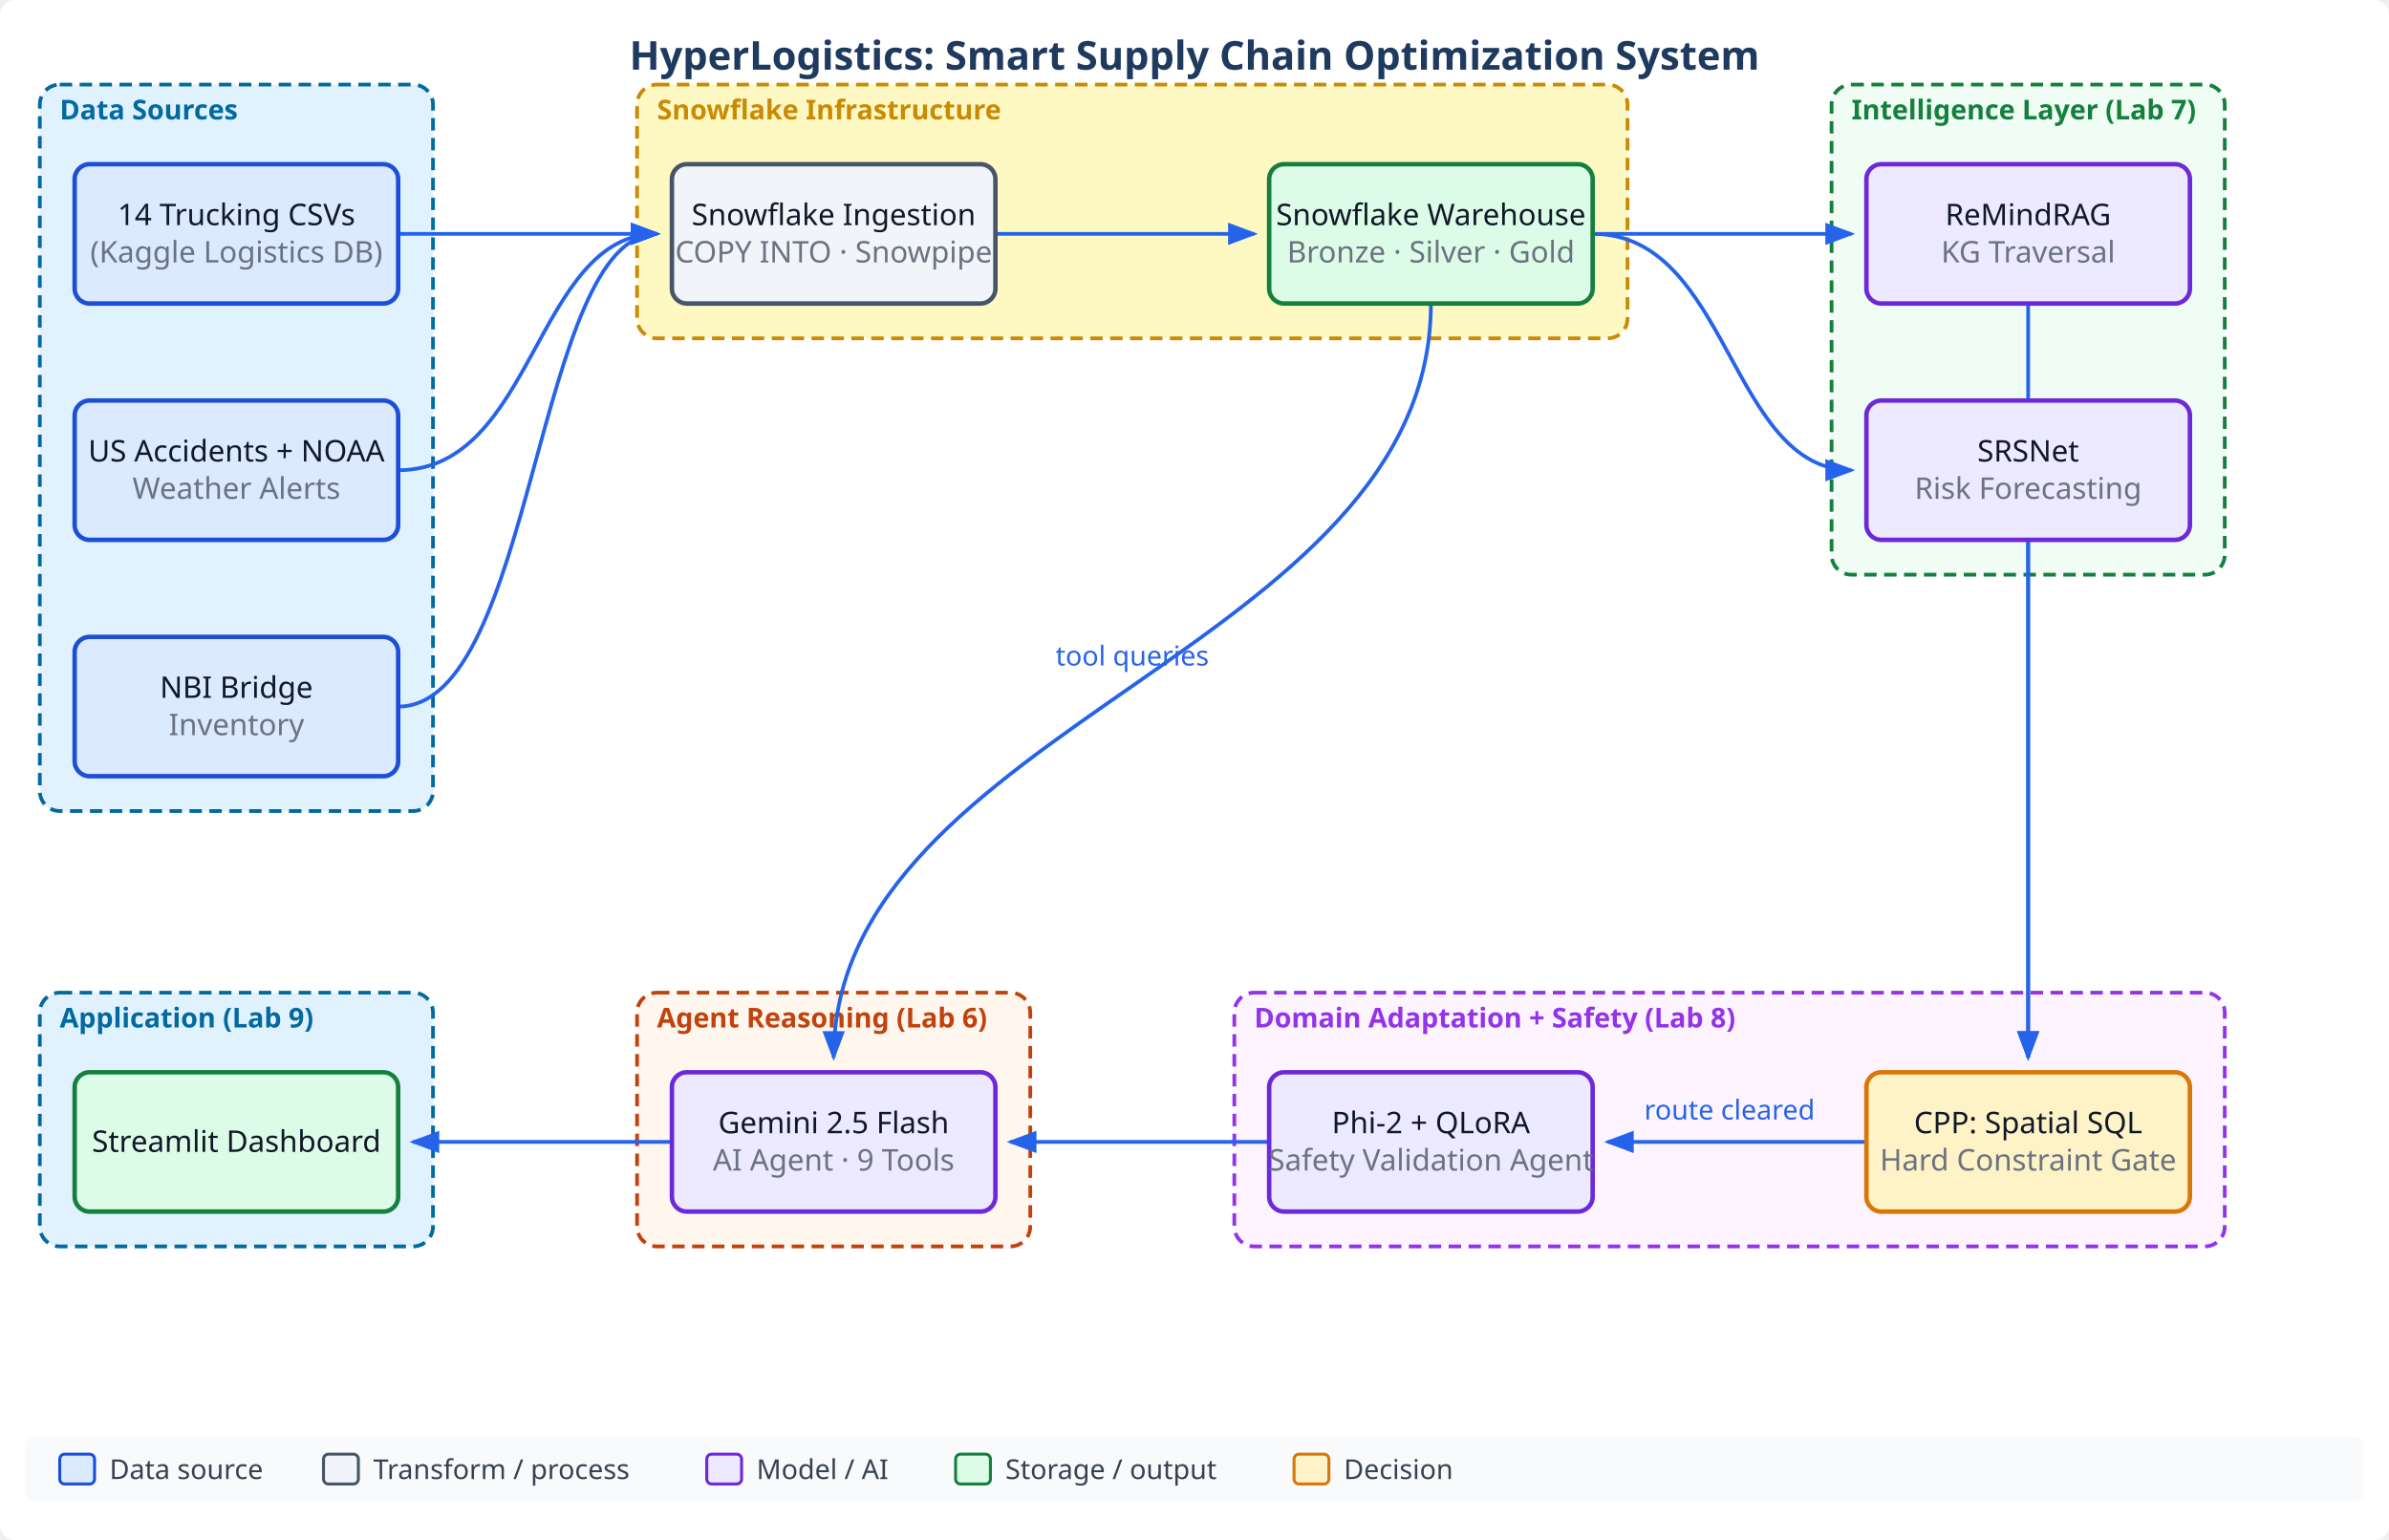
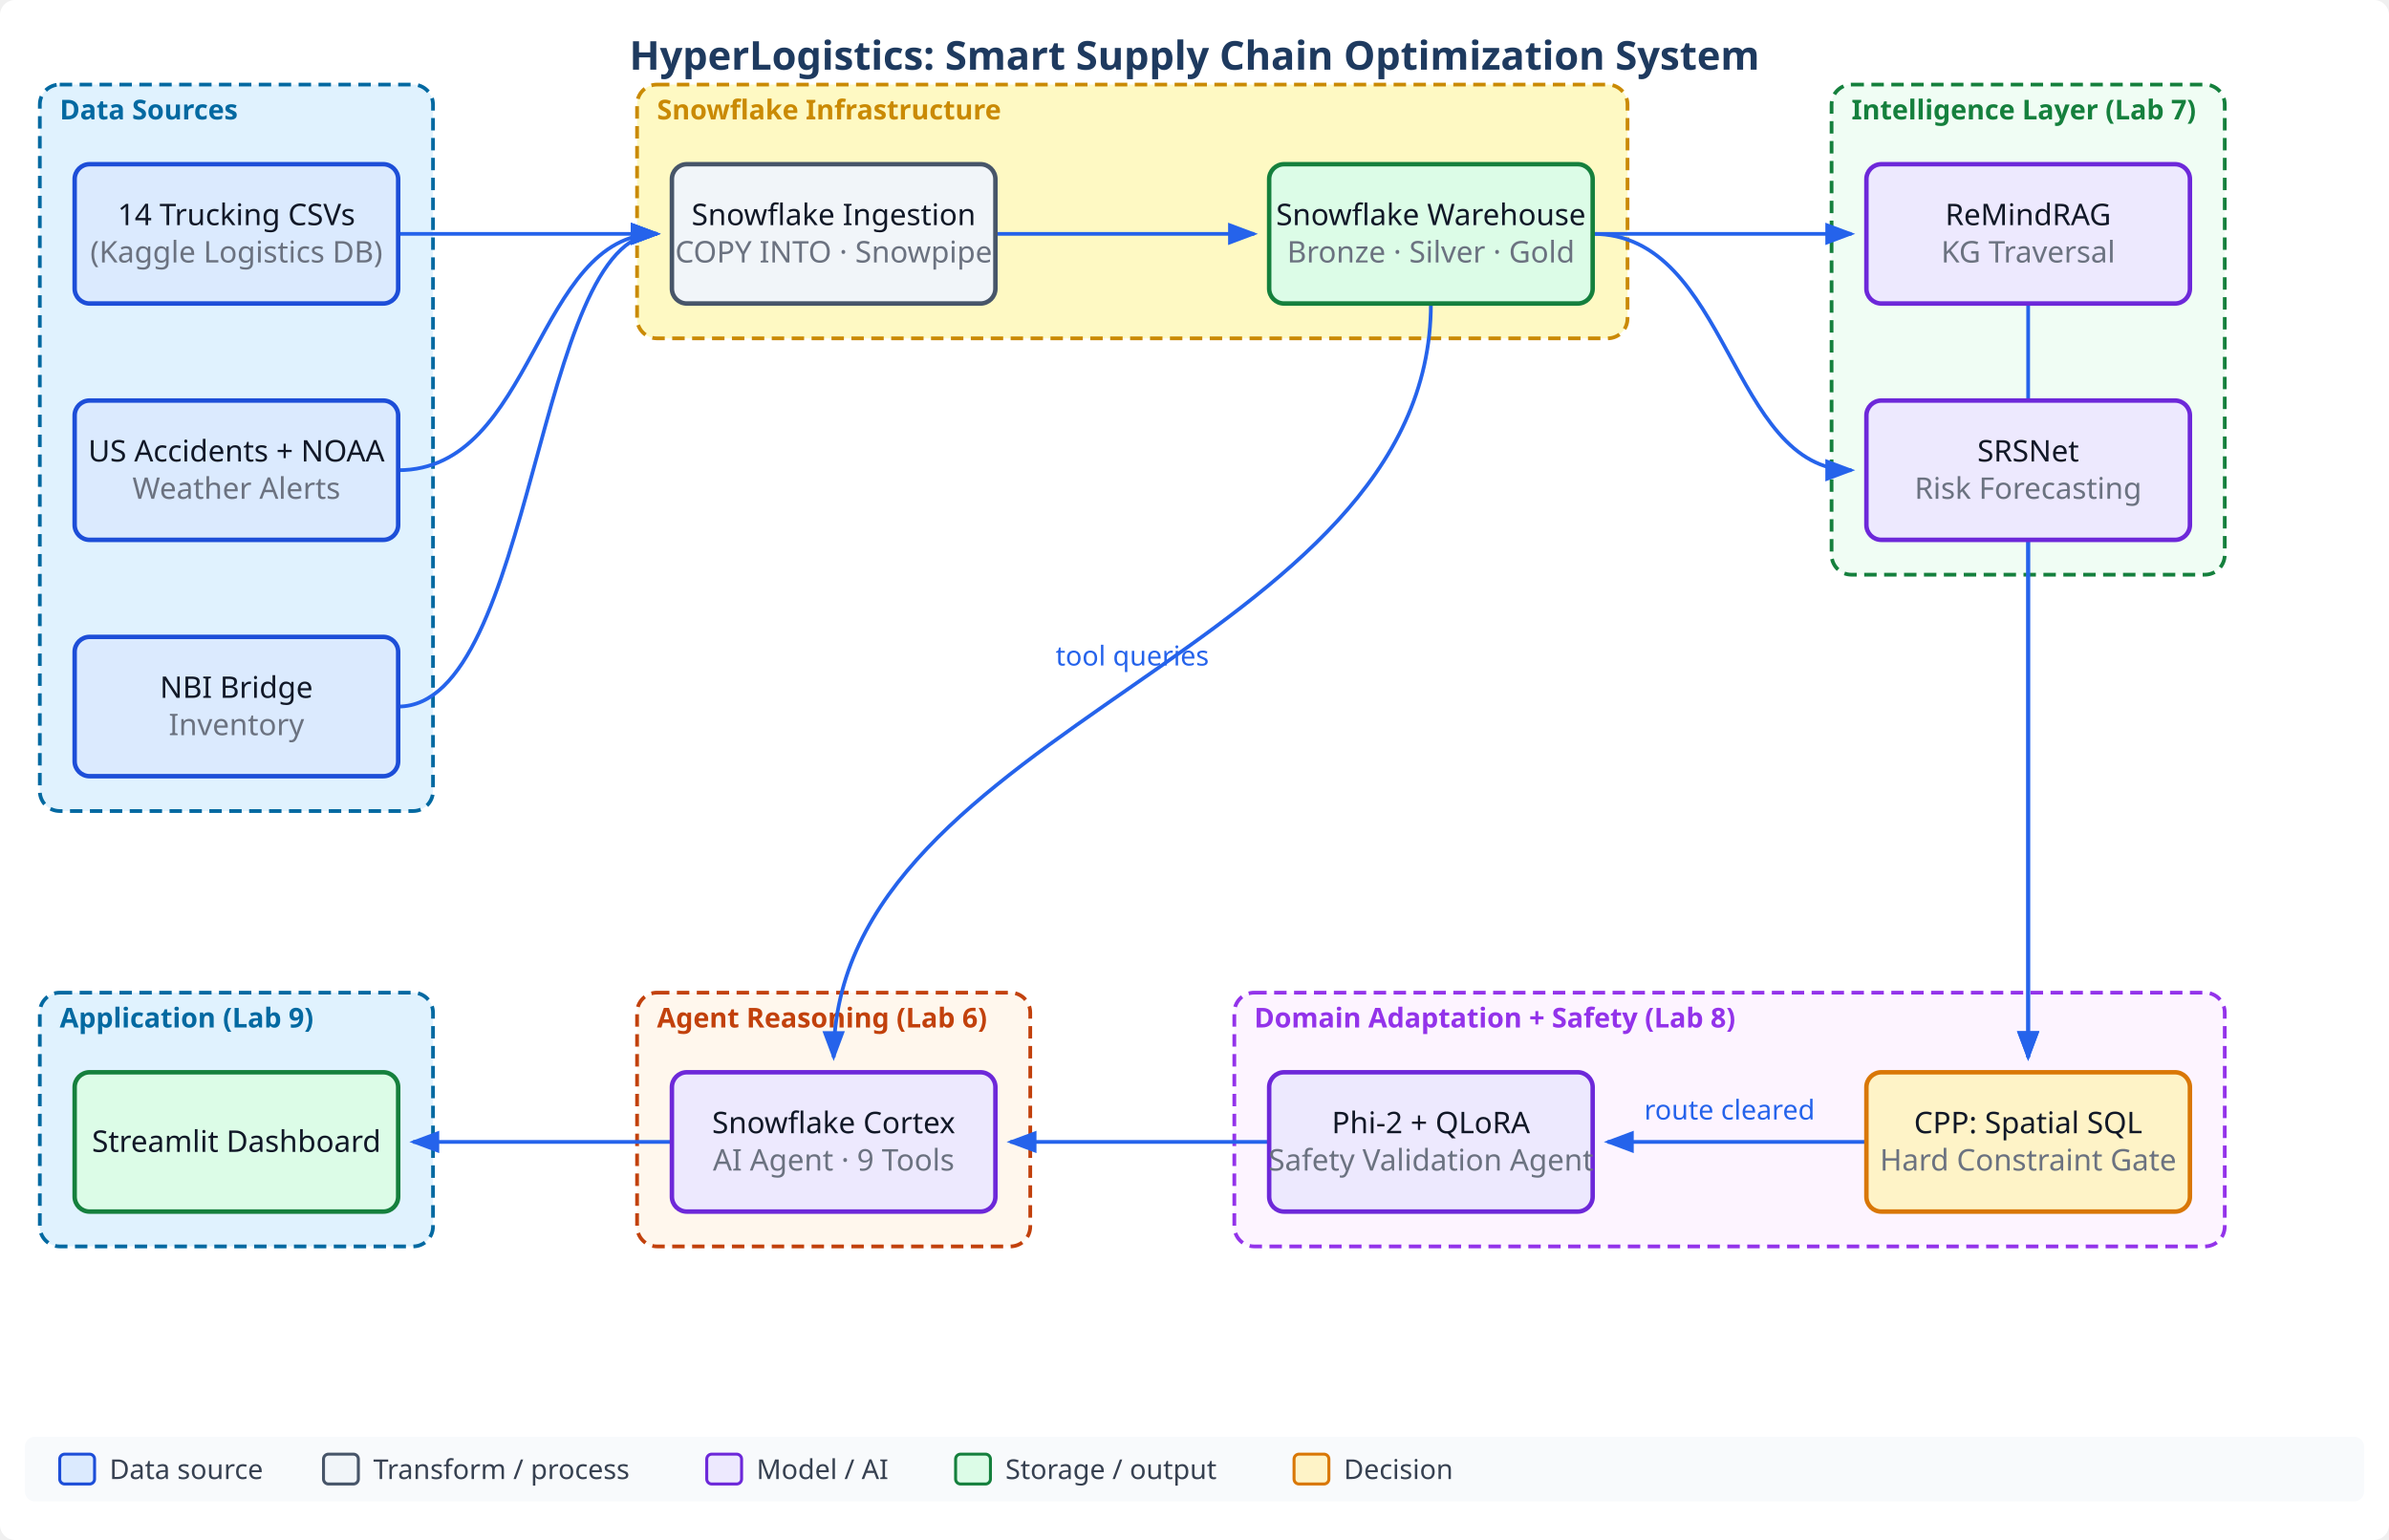
<svg xmlns="http://www.w3.org/2000/svg" width="960.0" height="619.0" viewBox="0 0 960.0 619.0">
  <defs>
</defs>
  <rect x="0" y="0" width="960.0" height="619.0" fill="#ffffff" rx="6" />
  <defs>
    <marker id="arr" markerWidth="8" markerHeight="6" refX="7" refY="3" orient="auto">
      <polygon points="0 0, 8 3, 0 6" fill="#2563eb" />
    </marker>
  </defs>
  <text x="480.0" y="28" font-size="16" text-anchor="middle" font-family="sans-serif" font-weight="bold" font-style="normal" fill="#1e3a5f">HyperLogistics: Smart Supply Chain Optimization System</text>
  <rect x="16.0" y="34.0" width="158.0" height="292.0" fill="#e0f2fe" rx="8" stroke="#0369a1" stroke-width="1.5" stroke-dasharray="5,3" />
  <text x="24.0" y="48.0" font-size="11" text-anchor="start" font-family="sans-serif" font-weight="bold" font-style="normal" fill="#0369a1">Data Sources</text>
  <rect x="256.0" y="34.0" width="398.0" height="102.0" fill="#fef9c3" rx="8" stroke="#ca8a04" stroke-width="1.5" stroke-dasharray="5,3" />
  <text x="264.0" y="48.0" font-size="11" text-anchor="start" font-family="sans-serif" font-weight="bold" font-style="normal" fill="#ca8a04">Snowflake Infrastructure</text>
  <rect x="736.0" y="34.0" width="158.0" height="197.0" fill="#f0fdf4" rx="8" stroke="#15803d" stroke-width="1.5" stroke-dasharray="5,3" />
  <text x="744.0" y="48.0" font-size="11" text-anchor="start" font-family="sans-serif" font-weight="bold" font-style="normal" fill="#15803d">Intelligence Layer  (Lab 7)</text>
  <rect x="496.0" y="399.0" width="398.0" height="102.0" fill="#fdf4ff" rx="8" stroke="#9333ea" stroke-width="1.5" stroke-dasharray="5,3" />
  <text x="504.0" y="413.0" font-size="11" text-anchor="start" font-family="sans-serif" font-weight="bold" font-style="normal" fill="#9333ea">Domain Adaptation + Safety  (Lab 8)</text>
  <rect x="256.0" y="399.0" width="158.0" height="102.0" fill="#fff7ed" rx="8" stroke="#c2410c" stroke-width="1.5" stroke-dasharray="5,3" />
  <text x="264.0" y="413.0" font-size="11" text-anchor="start" font-family="sans-serif" font-weight="bold" font-style="normal" fill="#c2410c">Agent Reasoning  (Lab 6)</text>
  <rect x="16.0" y="399.0" width="158.0" height="102.0" fill="#e0f2fe" rx="8" stroke="#0369a1" stroke-width="1.5" stroke-dasharray="5,3" />
  <text x="24.0" y="413.0" font-size="11" text-anchor="start" font-family="sans-serif" font-weight="bold" font-style="normal" fill="#0369a1">Application  (Lab 9)</text>
  <path d="M160.0,94.0 C209.5,94.0,220.5,94.0,264.0,94.0" stroke="#2563eb" stroke-width="1.5" fill="none" marker-end="url(#arr)" />
  <path d="M160.0,189.0 C215.0,189.0,215.0,94.0,264.0,94.0" stroke="#2563eb" stroke-width="1.5" fill="none" marker-end="url(#arr)" />
  <path d="M160.0,284.0 C215.0,284.0,215.0,94.0,264.0,94.0" stroke="#2563eb" stroke-width="1.5" fill="none" marker-end="url(#arr)" />
  <path d="M400.0,94.0 C449.5,94.0,460.5,94.0,504.0,94.0" stroke="#2563eb" stroke-width="1.5" fill="none" marker-end="url(#arr)" />
  <path d="M640.0,94.0 C689.5,94.0,700.5,94.0,744.0,94.0" stroke="#2563eb" stroke-width="1.5" fill="none" marker-end="url(#arr)" />
  <path d="M640.0,94.0 C695.0,94.0,695.0,189.0,744.0,189.0" stroke="#2563eb" stroke-width="1.5" fill="none" marker-end="url(#arr)" />
  <path d="M815,122.0 C815,261.05,815,291.95,815.0,425.0" stroke="#2563eb" stroke-width="1.5" fill="none" marker-end="url(#arr)" />
  <path d="M815,217.0 C815,313.3,815,334.7,815.0,425.0" stroke="#2563eb" stroke-width="1.5" fill="none" marker-end="url(#arr)" />
  <path d="M750.0,459.0 C700.5,459.0,689.5,459.0,646.0,459.0" stroke="#2563eb" stroke-width="1.5" fill="none" marker-end="url(#arr)" />
  <text x="695.0" y="450.0" font-size="11" text-anchor="middle" font-family="sans-serif" font-weight="normal" font-style="normal" fill="#2563eb">route cleared</text>
  <path d="M510.0,459.0 C460.5,459.0,449.5,459.0,406.0,459.0" stroke="#2563eb" stroke-width="1.5" fill="none" marker-end="url(#arr)" />
  <path d="M575,122.0 C575,261.05,335,291.95,335.0,425.0" stroke="#2563eb" stroke-width="1.5" fill="none" marker-end="url(#arr)" />
  <text x="455.0" y="267.5" font-size="11" text-anchor="middle" font-family="sans-serif" font-weight="normal" font-style="normal" fill="#2563eb">tool queries</text>
  <path d="M270.0,459.0 C220.5,459.0,209.5,459.0,166.0,459.0" stroke="#2563eb" stroke-width="1.5" fill="none" marker-end="url(#arr)" />
  <rect x="30.0" y="66.0" width="130" height="56" fill="#dbeafe" rx="6" stroke="#1d4ed8" stroke-width="1.8" />
  <text x="95" y="90.5" font-size="12" text-anchor="middle" font-family="sans-serif" font-weight="normal" font-style="normal" fill="#111827">14 Trucking CSVs</text>
  <text x="95" y="105.5" font-size="12" text-anchor="middle" font-family="sans-serif" font-weight="normal" font-style="normal" fill="#6b7280">(Kaggle Logistics DB)</text>
  <rect x="30.0" y="161.0" width="130" height="56" fill="#dbeafe" rx="6" stroke="#1d4ed8" stroke-width="1.8" />
  <text x="95" y="185.5" font-size="12" text-anchor="middle" font-family="sans-serif" font-weight="normal" font-style="normal" fill="#111827">US Accidents + NOAA</text>
  <text x="95" y="200.5" font-size="12" text-anchor="middle" font-family="sans-serif" font-weight="normal" font-style="normal" fill="#6b7280">Weather Alerts</text>
  <rect x="30.0" y="256.0" width="130" height="56" fill="#dbeafe" rx="6" stroke="#1d4ed8" stroke-width="1.8" />
  <text x="95" y="280.5" font-size="12" text-anchor="middle" font-family="sans-serif" font-weight="normal" font-style="normal" fill="#111827">NBI Bridge</text>
  <text x="95" y="295.5" font-size="12" text-anchor="middle" font-family="sans-serif" font-weight="normal" font-style="normal" fill="#6b7280">Inventory</text>
  <rect x="270.0" y="66.0" width="130" height="56" fill="#f1f5f9" rx="6" stroke="#475569" stroke-width="1.8" />
  <text x="335" y="90.5" font-size="12" text-anchor="middle" font-family="sans-serif" font-weight="normal" font-style="normal" fill="#111827">Snowflake Ingestion</text>
  <text x="335" y="105.5" font-size="12" text-anchor="middle" font-family="sans-serif" font-weight="normal" font-style="normal" fill="#6b7280">COPY INTO · Snowpipe</text>
  <rect x="510.0" y="66.0" width="130" height="56" fill="#dcfce7" rx="6" stroke="#15803d" stroke-width="1.8" />
  <text x="575" y="90.5" font-size="12" text-anchor="middle" font-family="sans-serif" font-weight="normal" font-style="normal" fill="#111827">Snowflake Warehouse</text>
  <text x="575" y="105.5" font-size="12" text-anchor="middle" font-family="sans-serif" font-weight="normal" font-style="normal" fill="#6b7280">Bronze · Silver · Gold</text>
  <rect x="750.0" y="66.0" width="130" height="56" fill="#ede9fe" rx="6" stroke="#6d28d9" stroke-width="1.8" />
  <text x="815" y="90.5" font-size="12" text-anchor="middle" font-family="sans-serif" font-weight="normal" font-style="normal" fill="#111827">ReMindRAG</text>
  <text x="815" y="105.5" font-size="12" text-anchor="middle" font-family="sans-serif" font-weight="normal" font-style="normal" fill="#6b7280">KG Traversal</text>
  <rect x="750.0" y="161.0" width="130" height="56" fill="#ede9fe" rx="6" stroke="#6d28d9" stroke-width="1.8" />
  <text x="815" y="185.5" font-size="12" text-anchor="middle" font-family="sans-serif" font-weight="normal" font-style="normal" fill="#111827">SRSNet</text>
  <text x="815" y="200.5" font-size="12" text-anchor="middle" font-family="sans-serif" font-weight="normal" font-style="normal" fill="#6b7280">Risk Forecasting</text>
  <rect x="750.0" y="431.0" width="130" height="56" fill="#fef3c7" rx="6" stroke="#d97706" stroke-width="1.8" />
  <text x="815" y="455.5" font-size="12" text-anchor="middle" font-family="sans-serif" font-weight="normal" font-style="normal" fill="#111827">CPP: Spatial SQL</text>
  <text x="815" y="470.5" font-size="12" text-anchor="middle" font-family="sans-serif" font-weight="normal" font-style="normal" fill="#6b7280">Hard Constraint Gate</text>
  <rect x="510.0" y="431.0" width="130" height="56" fill="#ede9fe" rx="6" stroke="#6d28d9" stroke-width="1.8" />
  <text x="575" y="455.5" font-size="12" text-anchor="middle" font-family="sans-serif" font-weight="normal" font-style="normal" fill="#111827">Phi-2 + QLoRA</text>
  <text x="575" y="470.5" font-size="12" text-anchor="middle" font-family="sans-serif" font-weight="normal" font-style="normal" fill="#6b7280">Safety Validation Agent</text>
  <rect x="270.0" y="431.0" width="130" height="56" fill="#ede9fe" rx="6" stroke="#6d28d9" stroke-width="1.8" />
-   <text x="335" y="455.5" font-size="12" text-anchor="middle" font-family="sans-serif" font-weight="normal" font-style="normal" fill="#111827">Gemini 2.5 Flash</text>
+   <text x="335" y="455.5" font-size="12" text-anchor="middle" font-family="sans-serif" font-weight="normal" font-style="normal" fill="#111827">Snowflake Cortex</text>
  <text x="335" y="470.5" font-size="12" text-anchor="middle" font-family="sans-serif" font-weight="normal" font-style="normal" fill="#6b7280">AI Agent · 9 Tools</text>
  <rect x="30.0" y="431.0" width="130" height="56" fill="#dcfce7" rx="6" stroke="#15803d" stroke-width="1.8" />
  <text x="95" y="463.0" font-size="12" text-anchor="middle" font-family="sans-serif" font-weight="normal" font-style="normal" fill="#111827">Streamlit Dashboard</text>
  <rect x="10" y="577.5" width="940.0" height="26" fill="#f8fafc" rx="4" />
  <rect x="24" y="584.5" width="14" height="12" fill="#dbeafe" rx="2" stroke="#1d4ed8" stroke-width="1.2" />
  <text x="44" y="594.5" font-size="11" text-anchor="start" font-family="sans-serif" font-weight="normal" font-style="normal" fill="#374151">Data source</text>
  <rect x="130.0" y="584.5" width="14" height="12" fill="#f1f5f9" rx="2" stroke="#475569" stroke-width="1.2" />
  <text x="150.0" y="594.5" font-size="11" text-anchor="start" font-family="sans-serif" font-weight="normal" font-style="normal" fill="#374151">Transform / process</text>
  <rect x="284.0" y="584.5" width="14" height="12" fill="#ede9fe" rx="2" stroke="#6d28d9" stroke-width="1.2" />
  <text x="304.0" y="594.5" font-size="11" text-anchor="start" font-family="sans-serif" font-weight="normal" font-style="normal" fill="#374151">Model / AI</text>
  <rect x="384.0" y="584.5" width="14" height="12" fill="#dcfce7" rx="2" stroke="#15803d" stroke-width="1.2" />
  <text x="404.0" y="594.5" font-size="11" text-anchor="start" font-family="sans-serif" font-weight="normal" font-style="normal" fill="#374151">Storage / output</text>
  <rect x="520.0" y="584.5" width="14" height="12" fill="#fef3c7" rx="2" stroke="#d97706" stroke-width="1.2" />
  <text x="540.0" y="594.5" font-size="11" text-anchor="start" font-family="sans-serif" font-weight="normal" font-style="normal" fill="#374151">Decision</text>
</svg>
